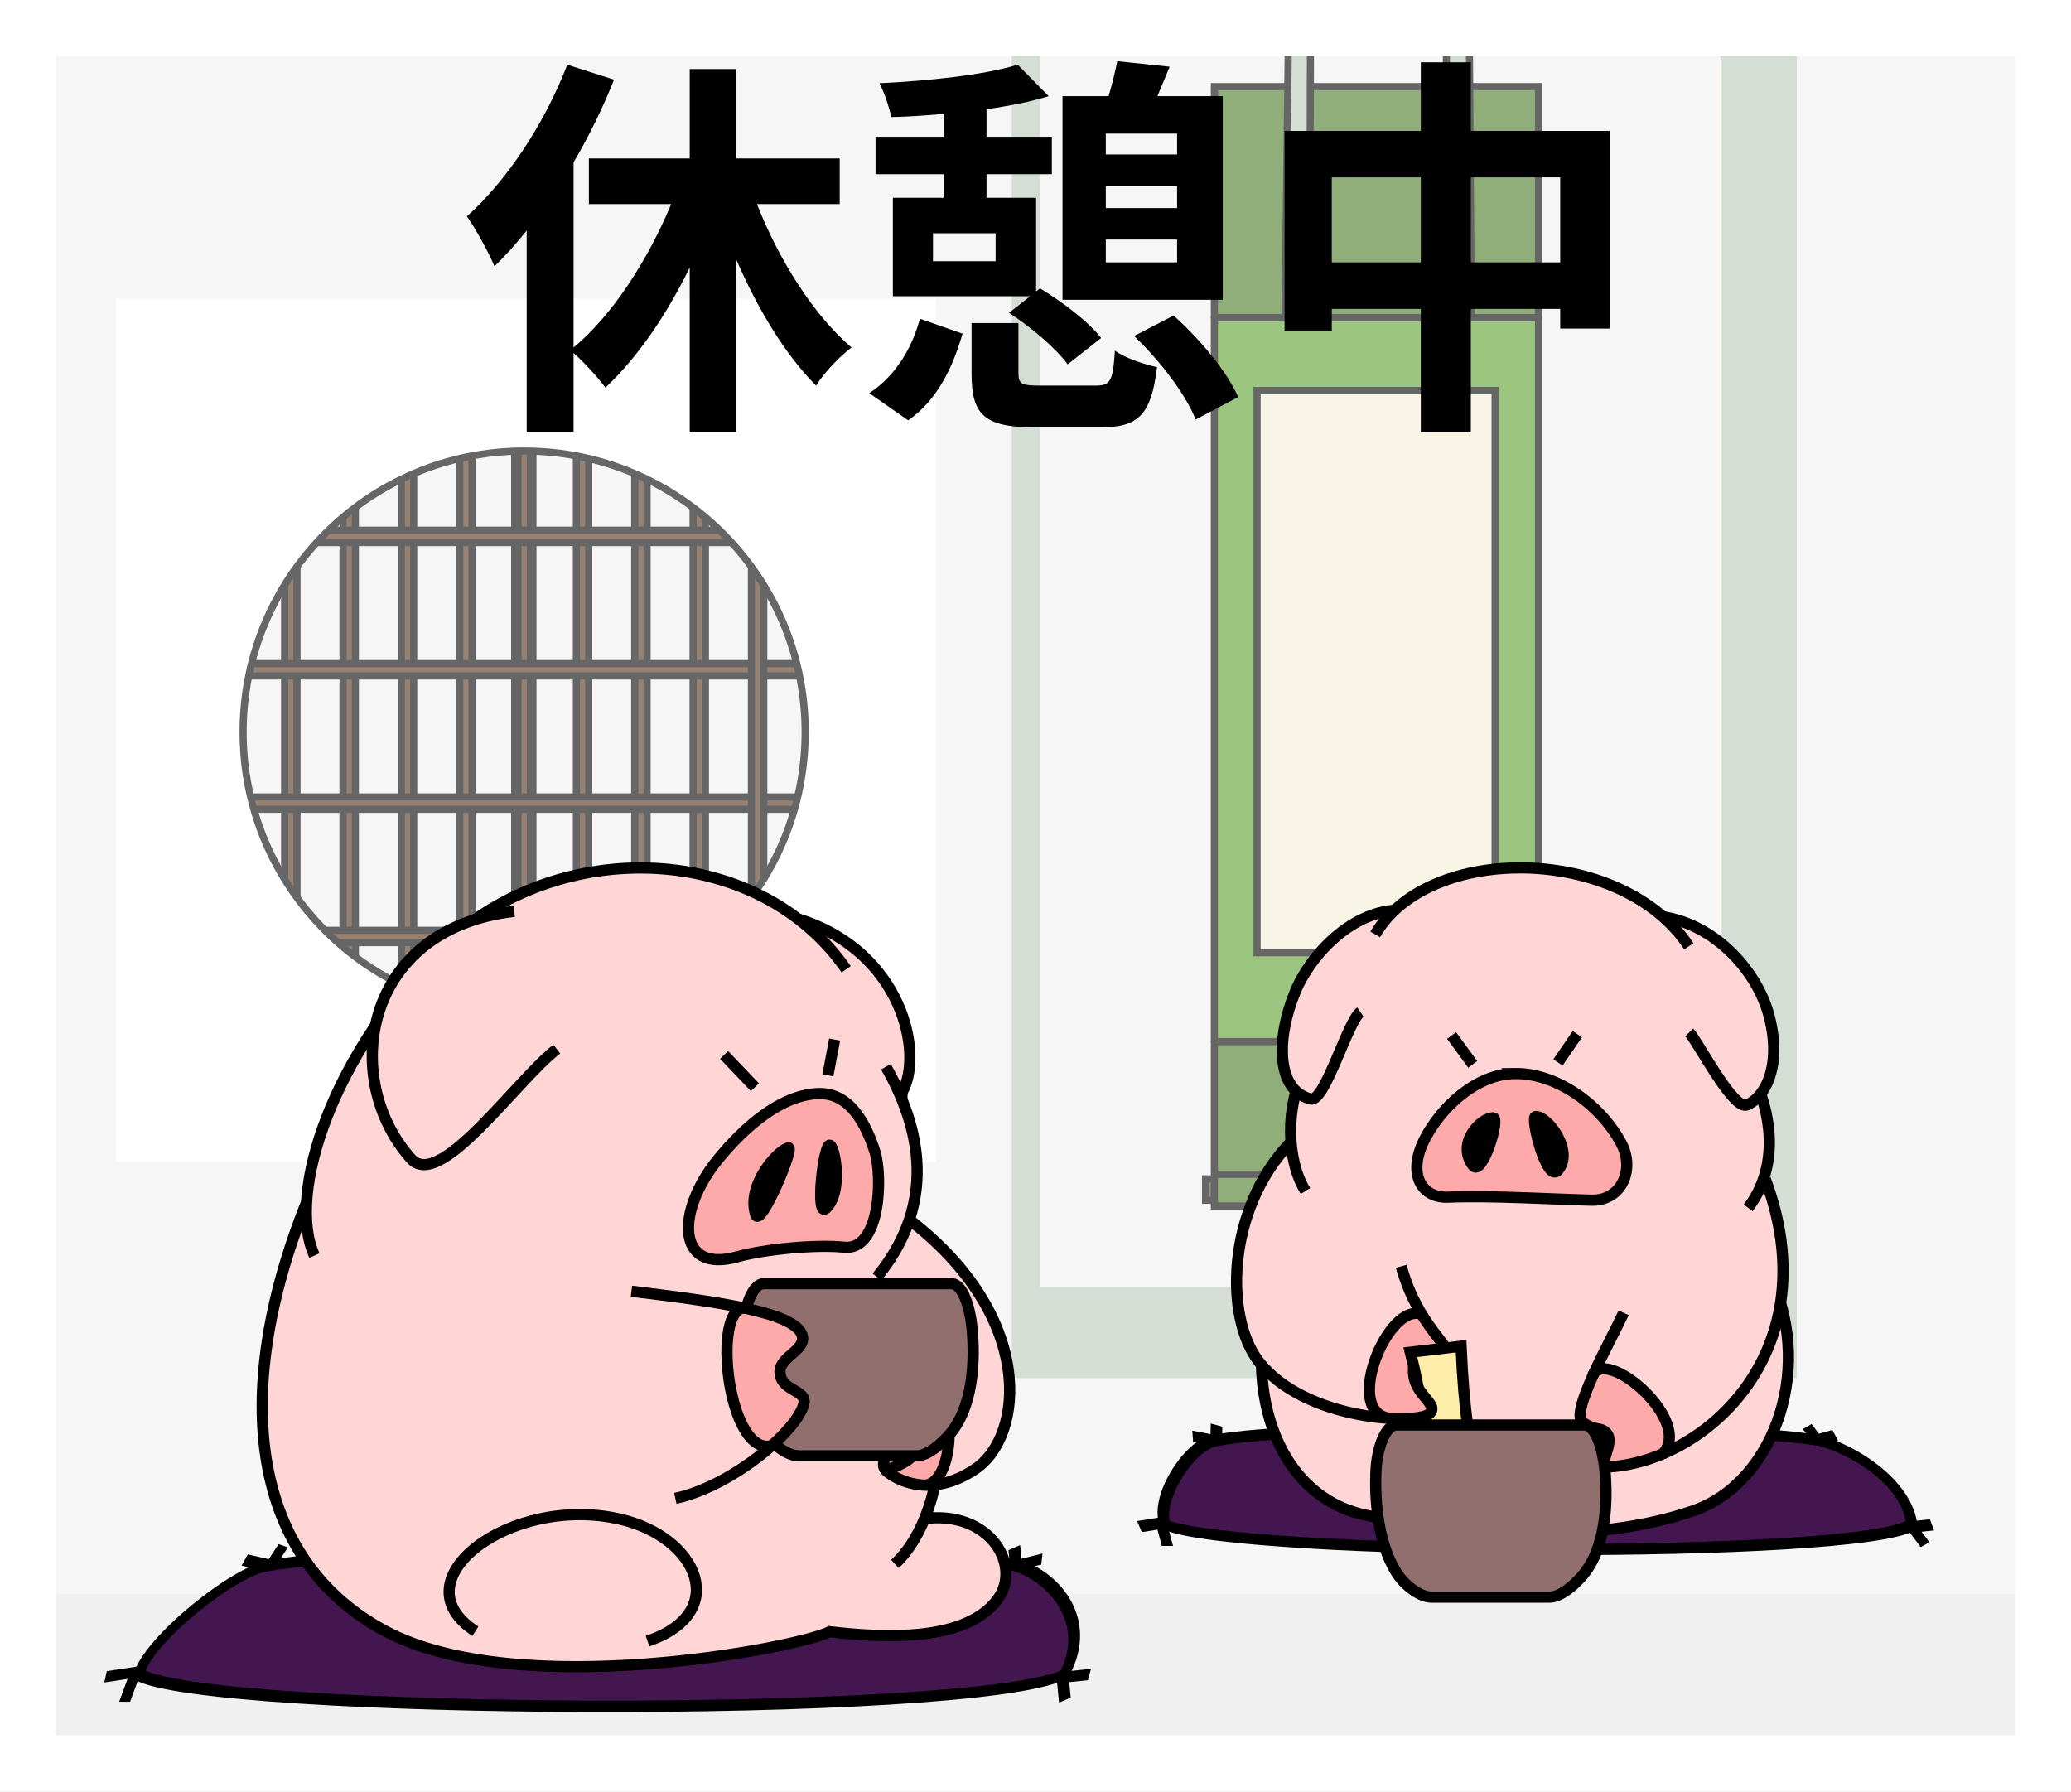
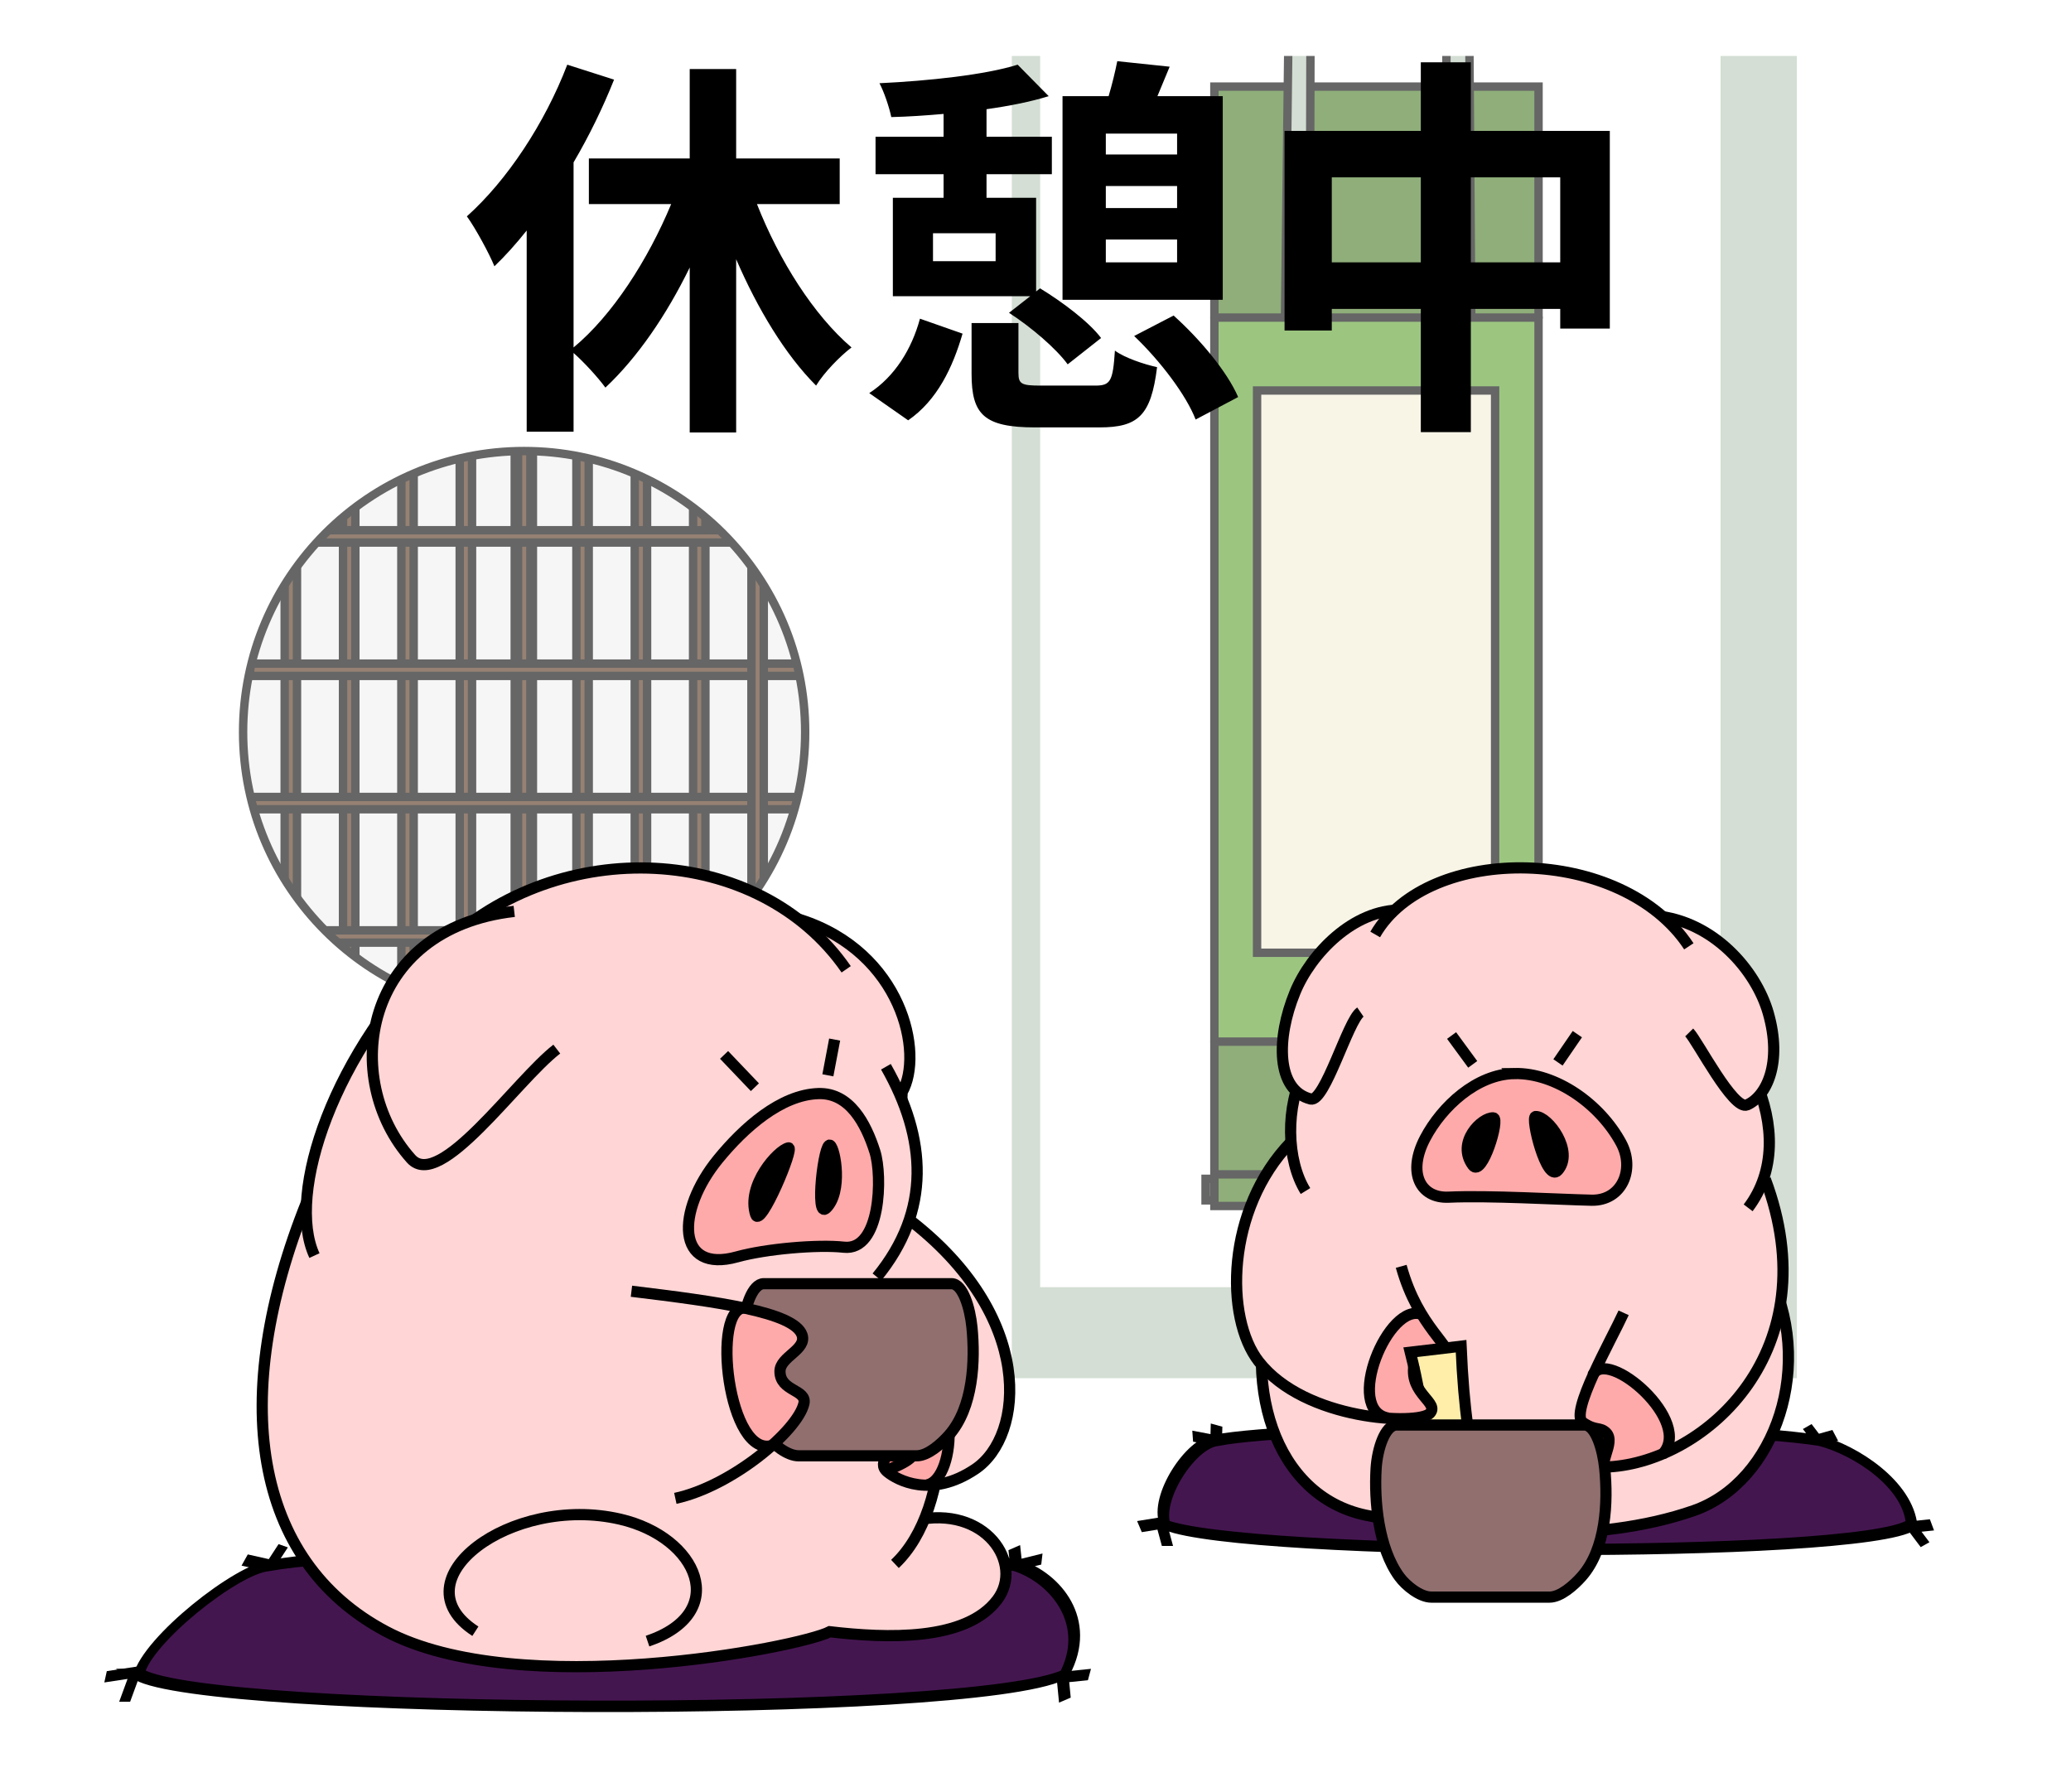
<svg xmlns="http://www.w3.org/2000/svg" width="370" height="320" id="svg3172" version="1.1">
  <defs id="defs3174" />
  <g id="layer1" transform="translate(0,-732.3622)" style="display:none">
    <path style="fill:none;stroke:#0000ff;stroke-width:1px;stroke-linecap:butt;stroke-linejoin:miter;stroke-opacity:1;display:inline" d="M 10,1042.362 360,742.362" id="path3025" />
    <path style="fill:none;stroke:#0000ff;stroke-width:1px;stroke-linecap:butt;stroke-linejoin:miter;stroke-opacity:1;display:inline" d="M 10,742.362 360,1042.362" id="path3027" />
    <path style="fill:none;stroke:#ff0000;stroke-width:1px;stroke-linecap:butt;stroke-linejoin:miter;stroke-opacity:1;display:inline" d="m 10,732.362 0,320" id="path3006" />
    <path style="fill:none;stroke:#ff0000;stroke-width:1px;stroke-linecap:butt;stroke-linejoin:miter;stroke-opacity:1;display:inline" d="m 360,732.362 0,320" id="path3010" />
    <path style="fill:none;stroke:#ff0000;stroke-width:1px;stroke-linecap:butt;stroke-linejoin:miter;stroke-opacity:1;display:inline" d="m 0,742.362 370,3e-5" id="path3016" />
    <path style="fill:none;stroke:#ff0000;stroke-width:1px;stroke-linecap:butt;stroke-linejoin:miter;stroke-opacity:1;display:inline" d="m 0,1042.362 370,0" id="path3018" />
  </g>
  <g id="layer5" style="display:inline">
-     <g style="display:inline" id="g6630" transform="translate(-28.99138,7.778175)">
-       <path id="rect5817-8-6-5" d="m 79.849,65.117 2.203,0 0,112.083 -2.203,0 z" style="fill:#502d16;stroke:#000000;stroke-width:1.28;stroke-linecap:round;stroke-miterlimit:4;stroke-opacity:1;stroke-dashoffset:0;display:inline" />
-       <path id="rect5817-8-9-9-8" d="m 69.426,65.117 2.203,0 0,112.083 -2.203,0 z" style="fill:#502d16;stroke:#000000;stroke-width:1.28;stroke-linecap:round;stroke-miterlimit:4;stroke-opacity:1;stroke-dashoffset:0;display:inline" />
-       <path id="rect5817" d="m 120.951,64.873 3.25,0 0,113.279 -3.25,0 z" style="fill:#502d16;stroke:#000000;stroke-width:1.28;stroke-linecap:round;stroke-miterlimit:4;stroke-opacity:1;stroke-dashoffset:0" />
-       <path id="rect5817-8" d="m 121.545,65.115 2.203,0 0,112.083 -2.203,0 z" style="fill:none;stroke:#000000;stroke-width:1.28;stroke-linecap:round;stroke-miterlimit:4;stroke-opacity:1;stroke-dashoffset:0;display:inline" />
-       <path id="rect5817-8-1" d="m 131.969,65.115 2.203,0 0,112.083 -2.203,0 z" style="fill:#502d16;stroke:#000000;stroke-width:1.28;stroke-linecap:round;stroke-miterlimit:4;stroke-opacity:1;stroke-dashoffset:0;display:inline" />
-       <path id="rect5817-8-9" d="m 111.122,65.115 2.203,0 0,112.083 -2.203,0 z" style="fill:#502d16;stroke:#000000;stroke-width:1.28;stroke-linecap:round;stroke-miterlimit:4;stroke-opacity:1;stroke-dashoffset:0;display:inline" />
-       <path id="rect5817-8-6" d="m 100.697,65.115 2.203,0 0,112.083 -2.203,0 z" style="fill:#502d16;stroke:#000000;stroke-width:1.28;stroke-linecap:round;stroke-miterlimit:4;stroke-opacity:1;stroke-dashoffset:0;display:inline" />
-       <path id="rect5817-8-9-9" d="m 90.274,65.116 2.203,0 0,112.083 -2.203,0 z" style="fill:#502d16;stroke:#000000;stroke-width:1.28;stroke-linecap:round;stroke-miterlimit:4;stroke-opacity:1;stroke-dashoffset:0;display:inline" />
-       <path id="rect5817-8-5" d="m 142.393,65.114 2.203,0 0,112.083 -2.203,0 z" style="fill:#502d16;stroke:#000000;stroke-width:1.28;stroke-linecap:round;stroke-miterlimit:4;stroke-opacity:1;stroke-dashoffset:0;display:inline" />
-       <path id="rect5817-8-1-2" d="m 152.817,65.114 2.203,0 0,112.083 -2.203,0 z" style="fill:#502d16;stroke:#000000;stroke-width:1.28;stroke-linecap:round;stroke-miterlimit:4;stroke-opacity:1;stroke-dashoffset:0;display:inline" />
-       <path id="rect5817-8-5-0" d="m 73.695,89.143 0,-2.203 114.797,0 0,2.203 z" style="fill:#502d16;stroke:#000000;stroke-width:1.28;stroke-linecap:round;stroke-miterlimit:4;stroke-opacity:1;stroke-dashoffset:0;display:inline" />
-       <path id="rect5817-8-5-0-3" d="m 73.695,112.968 0,-2.203 114.797,0 0,2.203 z" style="fill:#502d16;stroke:#000000;stroke-width:1.28;stroke-linecap:round;stroke-miterlimit:4;stroke-opacity:1;stroke-dashoffset:0;display:inline" />
-       <path id="rect5817-8-5-0-3-1" d="m 73.695,136.793 0,-2.203 114.797,0 0,2.203 z" style="fill:#502d16;stroke:#000000;stroke-width:1.28;stroke-linecap:round;stroke-miterlimit:4;stroke-opacity:1;stroke-dashoffset:0;display:inline" />
-       <path id="rect5817-8-5-0-3-1-5" d="m 73.694,160.617 0,-2.203 114.797,0 0,2.203 z" style="fill:#502d16;stroke:#000000;stroke-width:1.28;stroke-linecap:round;stroke-miterlimit:4;stroke-opacity:1;stroke-dashoffset:0;display:inline" />
-       <path id="rect5817-8-5-2" d="m 163.242,65.112 2.203,0 0,112.083 -2.203,0 z" style="fill:#502d16;stroke:#000000;stroke-width:1.28;stroke-linecap:round;stroke-miterlimit:4;stroke-opacity:1;stroke-dashoffset:0;display:inline" />
-       <path id="rect5817-8-1-2-5" d="m 173.666,65.112 2.203,0 0,112.083 -2.203,0 z" style="fill:#502d16;stroke:#000000;stroke-width:1.28;stroke-linecap:round;stroke-miterlimit:4;stroke-opacity:1;stroke-dashoffset:0;display:inline" />
-       <path id="rect6138" d="m 196.211,45.585 0,154.198 -146.52,0 0,-154.198 146.52,0 -73.58,27.209 c -27.73,0 -50.21,22.48 -50.21,50.21 0,27.73 22.48,50.21 50.21,50.21 27.73,0 50.21,-22.48 50.21,-50.21 0,-27.73 -22.48,-50.21 -50.21,-50.21 z" style="fill:#ffffff;stroke:none" />
-       <path id="path5815" d="m 172.841,123.006 c 0,27.73 -22.48,50.21 -50.21,50.21 -27.73,0 -50.21,-22.48 -50.21,-50.21 0,-27.73 22.48,-50.21 50.21,-50.21 27.73,0 50.21,22.48 50.21,50.21 z" style="fill:none;stroke:#000000;stroke-width:1.28" />
+     <g style="stroke-width:1.5;display:inline" id="g6630" transform="translate(-28.99138,7.778175)">
+       <path id="rect5817-8-6-5" d="m 79.849,65.117 2.203,0 0,112.083 -2.203,0 z" style="fill:#502d16;stroke:#000000;stroke-width:1.5;stroke-linecap:round;stroke-miterlimit:4;stroke-opacity:1;stroke-dashoffset:0;display:inline" />
+       <path id="rect5817-8-9-9-8" d="m 69.426,65.117 2.203,0 0,112.083 -2.203,0 z" style="fill:#502d16;stroke:#000000;stroke-width:1.5;stroke-linecap:round;stroke-miterlimit:4;stroke-opacity:1;stroke-dashoffset:0;display:inline" />
+       <path id="rect5817" d="m 120.951,64.873 3.25,0 0,113.279 -3.25,0 z" style="fill:#502d16;stroke:#000000;stroke-width:1.5;stroke-linecap:round;stroke-miterlimit:4;stroke-opacity:1;stroke-dashoffset:0" />
+       <path id="rect5817-8" d="m 121.545,65.115 2.203,0 0,112.083 -2.203,0 z" style="fill:none;stroke:#000000;stroke-width:1.5;stroke-linecap:round;stroke-miterlimit:4;stroke-opacity:1;stroke-dashoffset:0;display:inline" />
+       <path id="rect5817-8-1" d="m 131.969,65.115 2.203,0 0,112.083 -2.203,0 z" style="fill:#502d16;stroke:#000000;stroke-width:1.5;stroke-linecap:round;stroke-miterlimit:4;stroke-opacity:1;stroke-dashoffset:0;display:inline" />
+       <path id="rect5817-8-9" d="m 111.122,65.115 2.203,0 0,112.083 -2.203,0 z" style="fill:#502d16;stroke:#000000;stroke-width:1.5;stroke-linecap:round;stroke-miterlimit:4;stroke-opacity:1;stroke-dashoffset:0;display:inline" />
+       <path id="rect5817-8-6" d="m 100.697,65.115 2.203,0 0,112.083 -2.203,0 z" style="fill:#502d16;stroke:#000000;stroke-width:1.5;stroke-linecap:round;stroke-miterlimit:4;stroke-opacity:1;stroke-dashoffset:0;display:inline" />
+       <path id="rect5817-8-9-9" d="m 90.274,65.116 2.203,0 0,112.083 -2.203,0 z" style="fill:#502d16;stroke:#000000;stroke-width:1.5;stroke-linecap:round;stroke-miterlimit:4;stroke-opacity:1;stroke-dashoffset:0;display:inline" />
+       <path id="rect5817-8-5" d="m 142.393,65.114 2.203,0 0,112.083 -2.203,0 z" style="fill:#502d16;stroke:#000000;stroke-width:1.5;stroke-linecap:round;stroke-miterlimit:4;stroke-opacity:1;stroke-dashoffset:0;display:inline" />
+       <path id="rect5817-8-1-2" d="m 152.817,65.114 2.203,0 0,112.083 -2.203,0 z" style="fill:#502d16;stroke:#000000;stroke-width:1.5;stroke-linecap:round;stroke-miterlimit:4;stroke-opacity:1;stroke-dashoffset:0;display:inline" />
+       <path id="rect5817-8-5-0" d="m 73.695,89.143 0,-2.203 114.797,0 0,2.203 z" style="fill:#502d16;stroke:#000000;stroke-width:1.5;stroke-linecap:round;stroke-miterlimit:4;stroke-opacity:1;stroke-dashoffset:0;display:inline" />
+       <path id="rect5817-8-5-0-3" d="m 73.695,112.968 0,-2.203 114.797,0 0,2.203 z" style="fill:#502d16;stroke:#000000;stroke-width:1.5;stroke-linecap:round;stroke-miterlimit:4;stroke-opacity:1;stroke-dashoffset:0;display:inline" />
+       <path id="rect5817-8-5-0-3-1" d="m 73.695,136.793 0,-2.203 114.797,0 0,2.203 z" style="fill:#502d16;stroke:#000000;stroke-width:1.5;stroke-linecap:round;stroke-miterlimit:4;stroke-opacity:1;stroke-dashoffset:0;display:inline" />
+       <path id="rect5817-8-5-0-3-1-5" d="m 73.694,160.617 0,-2.203 114.797,0 0,2.203 z" style="fill:#502d16;stroke:#000000;stroke-width:1.5;stroke-linecap:round;stroke-miterlimit:4;stroke-opacity:1;stroke-dashoffset:0;display:inline" />
+       <path id="rect5817-8-5-2" d="m 163.242,65.112 2.203,0 0,112.083 -2.203,0 z" style="fill:#502d16;stroke:#000000;stroke-width:1.5;stroke-linecap:round;stroke-miterlimit:4;stroke-opacity:1;stroke-dashoffset:0;display:inline" />
+       <path id="rect5817-8-1-2-5" d="m 173.666,65.112 2.203,0 0,112.083 -2.203,0 z" style="fill:#502d16;stroke:#000000;stroke-width:1.5;stroke-linecap:round;stroke-miterlimit:4;stroke-opacity:1;stroke-dashoffset:0;display:inline" />
+       <path id="rect6138" d="m 427.454,-33.136 0,378.061 -486.004,0 0,-378.061 486.004,0 -304.823,105.93 c -27.73,0 -50.21,22.48 -50.21,50.21 0,27.73 22.48,50.21 50.21,50.21 27.73,0 50.21,-22.48 50.21,-50.21 0,-27.73 -22.48,-50.21 -50.21,-50.21 z" style="fill:#ffffff;stroke:none" />
+       <path id="path5815" d="m 172.841,123.006 c 0,27.73 -22.48,50.21 -50.21,50.21 -27.73,0 -50.21,-22.48 -50.21,-50.21 0,-27.73 22.48,-50.21 50.21,-50.21 27.73,0 50.21,22.48 50.21,50.21 z" style="fill:none;stroke:#000000;stroke-width:1.5" />
    </g>
    <path style="fill:#b7c8b7;stroke:none;display:inline" d="m 307.399,-27.098 0,257.041 -121.567,0 0,-257.041 -5.066,10.303 0,262.998 140.252,0 0,-262.998 z" id="rect6090" />
-     <g style="display:inline" id="g6650" transform="translate(-9.899495,-14.84924)">
-       <path id="rect6088" d="m 225.281,225.438 61.103,0 0,3.839 -61.103,0 z" style="fill:#3e4837;stroke:#000000;stroke-width:1.28;stroke-linecap:round;stroke-miterlimit:4;stroke-opacity:1;stroke-dashoffset:0" />
+     <g style="stroke-width:1.5;display:inline" id="g6650" transform="translate(-9.899495,-14.84924)">
+       <path id="rect6088" d="m 225.281,225.438 61.103,0 0,3.839 -61.103,0 z" style="fill:#3e4837;stroke:#000000;stroke-width:1.5;stroke-linecap:round;stroke-miterlimit:4;stroke-opacity:1;stroke-dashoffset:0" />
      <path id="rect6062-9" d="m 226.459,29.92 57.911,0 0,199.972 -57.911,0 z" style="fill:#447821;stroke:none;display:inline" />
      <path id="rect6062-2-5" d="m 226.859,71.587 57.911,0 0,129.338 -57.911,0 z" style="fill:#5aa02c;stroke:none;display:inline" />
-       <path id="rect6062" d="m 226.86,30.316 57.911,0 0,199.972 -57.911,0 z" style="fill:none;stroke:#000000;stroke-width:1.28;stroke-linecap:round;stroke-miterlimit:4;stroke-opacity:1;stroke-dashoffset:0" />
-       <path id="rect6064" d="m 234.485,84.607 42.528,0 0,100.439 -42.528,0 z" style="fill:#f4eed7;stroke:#000000;stroke-width:1.28;stroke-linecap:round;stroke-miterlimit:4;stroke-opacity:1;stroke-dashoffset:0" />
-       <path id="path6068-8" d="m 226.873,224.638 57.684,0" style="fill:none;stroke:#000000;stroke-width:1.28;stroke-linecap:butt;stroke-linejoin:miter;stroke-opacity:1;display:inline" />
-       <path id="rect6062-2" d="m 284.771,200.924 -57.911,0" style="fill:none;stroke:#000000;stroke-width:1.28;stroke-linecap:round;stroke-miterlimit:4;stroke-opacity:1;stroke-dashoffset:0;display:inline" />
-       <path id="path6553" d="m 239.48,71.239 0.603,-49.587 3.944,0 -0.123,49.587" style="fill:#b7c8b7;stroke:#000000;stroke-width:1.28;stroke-linecap:butt;stroke-linejoin:miter;stroke-opacity:1" />
-       <path id="path6555" d="m 268.327,71.399 -0.019,-49.267 4.104,-0.16 0.339,49.267" style="fill:#b7c8b7;stroke:#000000;stroke-width:1.28;stroke-linecap:butt;stroke-linejoin:miter;stroke-opacity:1" />
-       <path id="path6549" d="m 226.86,71.586 57.911,0" style="fill:none;stroke:#000000;stroke-width:1.28;stroke-linecap:round;stroke-miterlimit:4;stroke-opacity:1;stroke-dashoffset:0;display:inline" />
+       <path id="rect6062" d="m 226.86,30.316 57.911,0 0,199.972 -57.911,0 z" style="fill:none;stroke:#000000;stroke-width:1.5;stroke-linecap:round;stroke-miterlimit:4;stroke-opacity:1;stroke-dashoffset:0" />
+       <path id="rect6064" d="m 234.485,84.607 42.528,0 0,100.439 -42.528,0 z" style="fill:#f4eed7;stroke:#000000;stroke-width:1.5;stroke-linecap:round;stroke-miterlimit:4;stroke-opacity:1;stroke-dashoffset:0" />
+       <path id="path6068-8" d="m 226.873,224.638 57.684,0" style="fill:none;stroke:#000000;stroke-width:1.5;stroke-linecap:butt;stroke-linejoin:miter;stroke-opacity:1;display:inline" />
+       <path id="rect6062-2" d="m 284.771,200.924 -57.911,0" style="fill:none;stroke:#000000;stroke-width:1.5;stroke-linecap:round;stroke-miterlimit:4;stroke-opacity:1;stroke-dashoffset:0;display:inline" />
+       <path id="path6553" d="m 239.48,71.239 0.603,-49.587 3.944,0 -0.123,49.587" style="fill:#b7c8b7;stroke:#000000;stroke-width:1.5;stroke-linecap:butt;stroke-linejoin:miter;stroke-opacity:1" />
+       <path id="path6555" d="m 268.327,71.399 -0.019,-49.267 4.104,-0.16 0.339,49.267" style="fill:#b7c8b7;stroke:#000000;stroke-width:1.5;stroke-linecap:butt;stroke-linejoin:miter;stroke-opacity:1" />
+       <path id="path6549" d="m 226.86,71.586 57.911,0" style="fill:none;stroke:#000000;stroke-width:1.5;stroke-linecap:round;stroke-miterlimit:4;stroke-opacity:1;stroke-dashoffset:0;display:inline" />
    </g>
  </g>
  <g id="layer6" style="display:inline">
    <rect style="opacity:0.4;fill:#ffffff;fill-opacity:1;stroke:none;display:inline" id="rect6662" width="554.372" height="328.098" x="-87.681" y="-43.453" />
  </g>
  <g id="layer3" style="display:inline">
    <g id="g9203-2" transform="matrix(0.8853803,0,0.2402774,0.8885382,100.4988,33.9313)" style="stroke-width:2.255;display:inline">
      <path id="path9147-4" d="m 43.487,268.735 4.596,-0.707 0,4.596" style="fill:none;stroke:#000000;stroke-width:2.255;stroke-linecap:butt;stroke-linejoin:miter;stroke-opacity:1" />
      <path id="path9147-5-1" d="m 201.028,272.369 -1.727,-3.561 4.198,-0.425" style="fill:none;stroke:#000000;stroke-width:2.255;stroke-linecap:butt;stroke-linejoin:miter;stroke-opacity:1;display:inline" />
      <path id="path9147-5-8-1" d="m 188.867,250.398 -3.804,0.991 -1.37,-2.768" style="fill:none;stroke:#000000;stroke-width:2.255;stroke-linecap:butt;stroke-linejoin:miter;stroke-opacity:1;display:inline" />
      <path id="path9147-5-8-3-5" d="m 64.587,248.33 -0.929,3.116 -4.495,-0.893" style="fill:none;stroke:#000000;stroke-width:2.255;stroke-linecap:butt;stroke-linejoin:miter;stroke-opacity:1;display:inline" />
      <path id="path9145-9" d="m 48.79,268.381 c 13.789,6.279 138.239,6.93 150.614,1e-5 1.462,-8.127 -7.124,-14.993 -14.142,-16.971 -22.122,-3.684 -104.281,-3.257 -121.622,0 -5.264,0.507 -15.55,11.639 -14.849,16.971 z" style="fill:#441650;stroke:#000000;stroke-width:2.255;stroke-linecap:butt;stroke-linejoin:miter;stroke-opacity:1" />
    </g>
    <g id="g9203" transform="matrix(1.097604,0,-0.4204855,1.147167,84.12782,-8.740735)" style="stroke-width:1.782">
      <path id="path9147" d="m 43.487,268.735 4.596,-0.707 0,4.596" style="fill:none;stroke:#000000;stroke-width:1.782;stroke-linecap:butt;stroke-linejoin:miter;stroke-opacity:1" />
      <path id="path9147-5" d="m 201.028,272.369 -1.727,-3.561 4.198,-0.425" style="fill:none;stroke:#000000;stroke-width:1.782;stroke-linecap:butt;stroke-linejoin:miter;stroke-opacity:1;display:inline" />
      <path id="path9147-5-8" d="m 188.867,250.398 -3.804,0.991 -1.37,-2.768" style="fill:none;stroke:#000000;stroke-width:1.782;stroke-linecap:butt;stroke-linejoin:miter;stroke-opacity:1;display:inline" />
      <path id="path9147-5-8-3" d="m 64.587,248.33 -0.929,3.116 -4.495,-0.893" style="fill:none;stroke:#000000;stroke-width:1.782;stroke-linecap:butt;stroke-linejoin:miter;stroke-opacity:1;display:inline" />
      <path id="path9145" d="m 48.79,268.381 c 13.789,6.279 138.239,6.93 150.614,1e-5 1.462,-8.127 -7.124,-14.993 -14.142,-16.971 -22.122,-3.684 -104.281,-3.257 -121.622,0 -5.264,0.507 -15.55,11.639 -14.849,16.971 z" style="fill:#441650;stroke:#000000;stroke-width:1.782;stroke-linecap:butt;stroke-linejoin:miter;stroke-opacity:1" />
    </g>
    <g id="g8920" transform="matrix(1.147167,0,0,1.147167,-22.88602,-6.307227)" style="stroke-width:1.743">
      <path id="path5091-2-40-9-2-1-3-4-0" d="m 144.601,148.718 c 15.839,5.084 19.262,20.87 15.849,26.847 l -0.908,17.737 3.11,23.053 -1.427,28.395 -87.423,-47.207 z" style="fill:#ffd5d5;stroke:#000000;stroke-width:1.743;stroke-linecap:butt;stroke-linejoin:miter;stroke-opacity:1;display:inline" />
      <path id="path8756-7" d="m 161.62,195.293 c 19.831,15.133 18.102,33.802 10.429,38.962 -6.907,4.645 -12.175,1.671 -13.67,0.447 -1.907,-1.561 1.245,-3.286 0.807,-5.817 -2.428,-1.955 0.772,-6.677 5.52,-9.794 l -15.459,-14.09 z" style="fill:#ffd5d5;stroke:none;display:inline" />
      <path id="path5099-5-7-3-0-4" d="m 160.295,195.332 c 27.742,14.681 19.23,51.805 -7.633,45.255 -2.937,-0.716 -1.299,-3.505 -2.405,-4.615 -1.437,-1.444 -3.277,-0.078 -3.896,-2.13 -0.658,-2.182 2.486,-11.46 5.899,-14.98" style="fill:none;stroke:none;display:inline" />
      <path id="path3945-17" d="m 162.413,242.262 c 11.062,-2.479 17.066,6.757 12.853,12.348 -4.91,6.515 -17.282,6.011 -26.09,4.987 -4.827,2.482 -48.423,10.933 -69.142,-0.065 -20.7,-10.987 -24.542,-36.365 -12.31,-66.89" style="fill:#ffd5d5;stroke:#000000;stroke-width:1.743;stroke-linecap:butt;stroke-linejoin:miter;stroke-opacity:1;display:inline" />
      <path id="path3949-2" d="m 120.797,261.062 c 12.959,-4.387 7.909,-16.167 -4.255,-18.992 -17.036,-3.957 -34.86,9.507 -22.558,17.448" style="fill:none;stroke:#000000;stroke-width:1.743;stroke-linecap:butt;stroke-linejoin:miter;stroke-opacity:1;display:inline" />
      <path id="path3947-5" d="m 159.891,208.286 c 8.963,9.459 8.65,32.087 -0.565,40.754" style="fill:#ffd5d5;stroke:#000000;stroke-width:1.743;stroke-linecap:butt;stroke-linejoin:miter;stroke-opacity:1;display:inline" />
      <path id="path5099-5-7-8-82-3" d="m 159.052,229.125 c 0.439,2.531 -2.616,4.144 -0.806,5.817 1.826,1.689 5.153,2.282 6.119,2.029 4.878,-0.885 5.142,-18.026 -2.521,-15.408 -1.658,1.219 -5.282,4.807 -2.792,7.563 z" style="fill:#ffaaaa;stroke:none;display:inline" />
      <path id="path8756-7-9" d="m 157.887,234.544 c 8.746,-3.334 1.718,-4.148 0.929,-5.466 0.441,2.525 -2.009,4.291 -0.929,5.466 z" style="fill:#ff8080;stroke:none;display:inline" />
      <path id="path8756" d="m 161.403,195.304 c 19.831,15.133 18.102,33.802 10.429,38.962 -6.907,4.645 -12.175,1.671 -13.67,0.447 -1.907,-1.561 1.245,-3.286 0.807,-5.817" style="fill:none;stroke:#000000;stroke-width:1.743;stroke-linecap:butt;stroke-linejoin:miter;stroke-opacity:1;display:inline" />
      <path id="path5099-5-7-8-82" d="m 157.872,234.55 c 9.037,-3.581 1.371,-3.915 0.457,-6.007 -0.99,-2.268 1.411,-6.323 6.16,-9.441" style="fill:none;stroke:#000000;stroke-width:1.743;stroke-linecap:butt;stroke-linejoin:miter;stroke-opacity:1;display:inline" />
      <path id="path5103-5-8-2-45" d="m 164.281,236.742 c 4.878,-0.885 5.142,-18.026 -2.521,-15.408" style="fill:none;stroke:#000000;stroke-width:1.743;stroke-linecap:butt;stroke-linejoin:miter;stroke-opacity:1;display:inline" />
      <path id="path12515-7-1" d="m 151.734,156.44 c -13.678,-19.758 -44.776,-20.974 -62.862,-3.582 -17.029,16.376 -24.398,38.545 -19.95,48.163" style="fill:#ffd5d5;stroke:#000000;stroke-width:1.743;stroke-linecap:butt;stroke-linejoin:miter;stroke-opacity:1;display:inline" />
      <path id="path4041-7-5-1-1" d="m 156.522,204.359 c 8.471,-10.35 7.756,-21.562 1.398,-32.744" style="fill:#ffd5d5;stroke:#000000;stroke-width:1.743;stroke-linecap:butt;stroke-linejoin:miter;stroke-opacity:1;display:inline" />
      <path id="path5095-5-4-8-5-1-1-1-5" d="m 149.936,167.382 -1.055,5.569" style="fill:none;stroke:#000000;stroke-width:1.743;stroke-linecap:butt;stroke-linejoin:miter;stroke-opacity:1;display:inline" />
      <path id="path5097-5-8-8-5-1-2-5-2" d="m 132.717,169.772 4.798,5.029" style="fill:none;stroke:#000000;stroke-width:1.743;stroke-linecap:butt;stroke-linejoin:miter;stroke-opacity:1;display:inline" />
      <path id="path5099-1-8-2-7-5-0-2-7" d="m 100.035,147.423 c -23.607,2.691 -27.164,26.116 -16.067,38.525 4.499,5.031 16.353,-12.183 22.694,-17.081" style="fill:#ffd5d5;stroke:#000000;stroke-width:1.743;stroke-linecap:butt;stroke-linejoin:miter;stroke-opacity:1;display:inline" />
      <path id="path5101-7-2-4-1-2-1-7-7-6" d="m 147.417,175.794 c -5.88,0.175 -11.643,5.341 -15.617,10.196 -6.645,8.118 -6.536,17.871 2.937,15.23 4.502,-1.255 12.587,-1.948 16.632,-1.503 5.779,0.637 6.028,-11.127 4.835,-14.876 -1.401,-4.401 -3.934,-9.192 -8.787,-9.047 z" style="fill:#ffaaaa;stroke:#000000;stroke-width:1.743;stroke-linecap:butt;stroke-linejoin:miter;stroke-opacity:1;display:inline" />
      <path id="path5105-1-4-55-1-28-76-6-6-1" d="m 137.646,194.654 c 0.72,2.208 6.105,-10.626 5.096,-10.406 -1.662,0.363 -6.59,5.826 -5.096,10.406 z" style="fill:#000000;stroke:#000000;stroke-width:1.743;display:inline" />
      <path id="path5107-1-5-1-5-1-4-1-4" d="m 149.234,183.844 c -0.973,-0.674 -2.41,11.562 -0.617,9.806 2.601,-2.546 1.414,-9.254 0.617,-9.806 z" style="fill:#000000;stroke:#000000;stroke-width:1.743;display:inline" />
    </g>
    <path style="fill:#916f6f;stroke:#000000;stroke-width:2;stroke-linecap:round;stroke-miterlimit:4;stroke-opacity:1;stroke-dashoffset:0" d="m 136.437,229.322 33.571,0 c 2.016,0 3.302,4.376 3.639,7.797 0.577,5.874 0.278,14.329 -4.158,19.308 -1.341,1.505 -3.702,3.639 -5.718,3.639 l -21.097,0 c -2.016,0 -4.525,-2.013 -5.718,-3.639 -3.758,-5.124 -4.501,-13.543 -4.158,-19.308 0.213,-3.581 1.623,-7.797 3.639,-7.797 z" id="rect8751" />
    <g id="g8915" transform="matrix(1.147167,0,0,1.147167,-22.88602,-6.307227)" style="stroke-width:1.743">
      <path id="path5146-8-5-2-65" d="m 140.301,230.403 c -7.115,2.621 -9.878,-21.958 -4.333,-21.333 1.767,0.459 7.747,1.138 8.754,4.202 0.758,2.306 -3.42,3.361 -3.435,5.65 -0.021,3.17 4.294,2.819 3.722,5.049 -0.764,2.974 -3.523,5.743 -4.708,6.432 z" style="fill:#ffaaaa;stroke:none;display:inline" />
      <path id="path5144-0-4-3" d="m 118.29,206.573 c 13.361,1.624 25.367,3.239 26.568,6.811 0.774,2.301 -3.42,3.361 -3.435,5.65 -0.021,3.17 4.249,2.807 3.722,5.049 -1.003,4.261 -11.224,12.847 -20.019,14.745" style="fill:none;stroke:#000000;stroke-width:1.743;stroke-linecap:butt;stroke-linejoin:miter;stroke-opacity:1;display:inline" />
      <path id="path5146-8-5-2" d="m 140.438,230.515 c -7.115,2.621 -9.878,-21.958 -4.333,-21.333" style="fill:none;stroke:#000000;stroke-width:1.743;stroke-linecap:butt;stroke-linejoin:miter;stroke-opacity:1;display:inline" />
    </g>
    <g id="g9243" transform="matrix(1.147167,0,0,1.147167,-25.00734,-14.0854)" style="stroke-width:1.743">
      <path id="path9000" d="m 220.617,210.045 c -6.012,17.708 -0.324,35.204 13.899,38.184 15.616,3.271 35.955,4.557 51.043,-0.707 12.841,-4.48 19.106,-22.998 11.425,-37.477 l -3.61,-17.792 -69.141,-0.831 z" style="fill:#ffd5d5;stroke:#000000;stroke-width:1.743;stroke-linecap:butt;stroke-linejoin:miter;stroke-opacity:1" />
      <path id="path5144-0-4-3-1-2" d="m 240.123,209.445 c 2.694,9.696 8.208,13.216 7.789,15.789 -0.39,2.396 -3.303,0.991 -3.912,2.636 -0.531,1.434 2.16,2.827 0.563,4.485 -1.751,1.818 -19.382,1.199 -26.624,-8.087 -5.315,-6.814 -5.13,-23.667 4.991,-34.162" style="fill:#ffd5d5;stroke:none;display:inline" />
      <path id="path9052-7" d="m 247.746,224.387 -5.693,0.567 c -0.643,4.419 4.013,5.721 2.469,7.43 -1.441,1.595 -4.833,0.965 -6.456,0.72 -7.015,-1.199 0.034,-18.258 5.28,-16.128 0,0 4.818,4.839 4.399,7.412 z" style="fill:#ffaaaa;stroke:none;display:inline" />
      <path id="path9052" d="m 240.021,209.477 c 2.694,9.696 8.083,12.341 7.664,14.914" style="fill:none;stroke:#000000;stroke-width:1.743;stroke-linecap:butt;stroke-linejoin:miter;stroke-opacity:1;display:inline" />
      <path id="path5144-0-4-3-8-4" d="m 274.764,216.684 c -1.941,4.24 -8.454,15.597 -6.365,17.066 1.986,1.396 2.655,0.636 3.641,1.599 1.607,1.571 -1.79,5.464 0.508,5.324 15.082,-0.923 34.252,-18.192 24.282,-44.792" style="fill:#ffd5d5;stroke:none;display:inline" />
      <path id="path5146-8-5-2-5-7" d="m 280.441,238.845 c 5.209,-5.09 -8.679,-16.954 -10.778,-12.374 0,0 -3.133,6.101 -1.544,7.32 1.926,1.477 2.655,0.636 3.641,1.599 1.607,1.571 -0.662,4.948 0.508,5.324 2.389,0.768 8.173,-1.869 8.173,-1.869 z" style="fill:#ffaaaa;stroke:none;display:inline" />
      <path id="path8941" d="m 241.44,222.85 7.903,-0.936 c 0.43,10.121 1.432,16.246 2.777,20.829 l -8.041,0.686 c -0.068,-4.731 -0.204,-10.829 -2.639,-20.579 z" style="fill:#ffeeaa;stroke:#000000;stroke-width:1.743;stroke-linecap:butt;stroke-linejoin:miter;stroke-opacity:1" />
      <path id="path5146-8-5-2-6" d="m 238.006,233.107 c -7.015,-1.199 0.034,-18.258 5.28,-16.128" style="fill:none;stroke:#000000;stroke-width:1.743;stroke-linecap:butt;stroke-linejoin:miter;stroke-opacity:1;display:inline" />
      <path id="path5144-0-4-3-8" d="m 274.662,216.716 c -1.941,4.24 -8.454,15.597 -6.365,17.066 1.986,1.396 2.655,0.636 3.641,1.599 1.607,1.571 -1.79,5.464 0.508,5.324 15.082,-0.923 34.252,-18.192 24.282,-44.792" style="fill:none;stroke:#000000;stroke-width:1.743;stroke-linecap:butt;stroke-linejoin:miter;stroke-opacity:1;display:inline" />
      <path id="path5146-8-5-2-5" d="m 280.62,238.835 c 5.209,-5.09 -8.679,-16.954 -10.778,-12.374" style="fill:none;stroke:#000000;stroke-width:1.743;stroke-linecap:butt;stroke-linejoin:miter;stroke-opacity:1;display:inline" />
      <path id="path6520-3" d="m 225.113,197.75 c -2.958,-4.76 -3.196,-13.183 -0.073,-19.055 l 11.851,-22.983 44.985,2.029 13.287,22.696 c 2.985,6.855 3.193,14.252 -1.11,19.929" style="fill:#ffd5d5;stroke:#000000;stroke-width:1.743;stroke-linecap:butt;stroke-linejoin:miter;stroke-opacity:1;display:inline" />
      <path id="path6508-4" d="m 279.598,154.883 c 9.085,0.835 15.677,8.512 17.577,15.116 2.256,7.847 -0.293,13.024 -3.289,14.336 -2.142,0.938 -7.75,-9.997 -9.014,-11.282" style="fill:#ffd5d5;stroke:#000000;stroke-width:1.743;stroke-linecap:butt;stroke-linejoin:miter;stroke-opacity:1;display:inline" />
      <path id="path6510-3" d="m 240.061,153.985 c -7.534,-0.073 -14.117,6.824 -16.576,12.812 -2.964,7.217 -2.939,15.261 2.441,16.624 2.199,0.557 5.801,-12.207 7.738,-13.539" style="fill:#ffd5d5;stroke:#000000;stroke-width:1.743;stroke-linecap:butt;stroke-linejoin:miter;stroke-opacity:1;display:inline" />
      <path id="path6516-1" d="m 257.683,179.452 c -5.883,0.091 -11.313,5.084 -13.938,10.081 -2.824,5.376 -0.732,9.37 3.648,9.173 6.363,-0.286 17.036,0.357 22.267,0.473 4.741,0.106 6.817,-4.838 4.604,-8.923 -3.287,-6.07 -10.141,-10.904 -16.582,-10.805 z" style="fill:#ffaaaa;stroke:#000000;stroke-width:1.743;stroke-linecap:butt;stroke-linejoin:miter;stroke-opacity:1;display:inline" />
      <path id="path6518-1" d="m 264.436,177.721 3.016,-4.4" style="fill:none;stroke:#000000;stroke-width:1.743;stroke-linecap:butt;stroke-linejoin:miter;stroke-opacity:1;display:inline" />
      <path id="path6524-3" d="m 254.374,186.356 c -1.79,-0.127 -5.842,3.834 -3.201,7.398 1.444,1.95 4.261,-7.323 3.201,-7.398 z" style="fill:#000000;stroke:#000000;stroke-width:1.743;stroke-linecap:butt;stroke-linejoin:miter;stroke-opacity:1;display:inline" />
      <path id="path6526-2" d="m 260.954,186.148 c -0.864,0.029 1.694,10.359 3.447,8.399 2.617,-2.926 -1.525,-8.464 -3.447,-8.399 z" style="fill:#000000;stroke:#000000;stroke-width:1.743;stroke-linecap:butt;stroke-linejoin:miter;stroke-opacity:1;display:inline" />
      <path id="path3314-5" d="m 247.867,173.535 3.291,4.489" style="fill:none;stroke:#000000;stroke-width:1.743;stroke-linecap:butt;stroke-linejoin:miter;stroke-opacity:1;display:inline" />
      <path id="path6506-3" d="m 235.969,157.795 c 8.228,-14.236 38.413,-14 48.847,1.848" style="fill:#ffd5d5;stroke:#000000;stroke-width:1.743;stroke-linecap:butt;stroke-linejoin:miter;stroke-opacity:1;display:inline" />
      <path id="path5144-0-4-3-1-8" d="m 242.051,224.934 c -0.643,4.419 4.067,5.772 2.469,7.43 -1.751,1.818 -6.456,0.72 -6.456,0.72 z" style="fill:#ffaaaa;stroke:none;display:inline" />
      <path id="path5144-0-4-3-1" d="m 241.992,224.957 c -0.643,4.419 4.067,5.772 2.469,7.43 -1.751,1.818 -19.382,1.199 -26.624,-8.087 -5.315,-6.814 -5.13,-23.667 4.991,-34.162" style="fill:none;stroke:#000000;stroke-width:1.743;stroke-linecap:butt;stroke-linejoin:miter;stroke-opacity:1;display:inline" />
    </g>
    <path style="fill:#916f6f;stroke:#000000;stroke-width:2;stroke-linecap:round;stroke-miterlimit:4;stroke-opacity:1;stroke-dashoffset:0" d="m 249.49,254.565 33.571,0 c 2.016,0 3.302,4.376 3.639,7.797 0.577,5.874 0.278,14.329 -4.158,19.308 -1.341,1.505 -3.702,3.639 -5.718,3.639 l -21.097,0 c -2.016,0 -4.525,-2.013 -5.718,-3.639 -3.758,-5.124 -4.501,-13.543 -4.158,-19.308 0.213,-3.581 1.623,-7.797 3.639,-7.797 z" id="rect8751-3" />
  </g>
  <g id="layer4">
    <text xml:space="preserve" style="font-size:70.34px;font-style:normal;font-weight:normal;line-height:125%;letter-spacing:0px;word-spacing:0px;writing-mode:lr-tb;fill:#000000;fill-opacity:1;stroke:none;font-family:Sans" x="82.629" y="70.931" id="text6768">
      <tspan id="tspan6770" x="82.629" y="70.931" style="font-weight:bold;-inkscape-font-specification:Sans Bold">休憩中</tspan>
    </text>
  </g>
  <g id="layer2">
    <path style="fill:#ffffff;stroke:none;display:inline" d="m 0,0 0,320 370,0 0,-320 -10,10 0,300 -350,0 0,-300 350,0 10,-10 z" id="path21072" />
  </g>
</svg>
